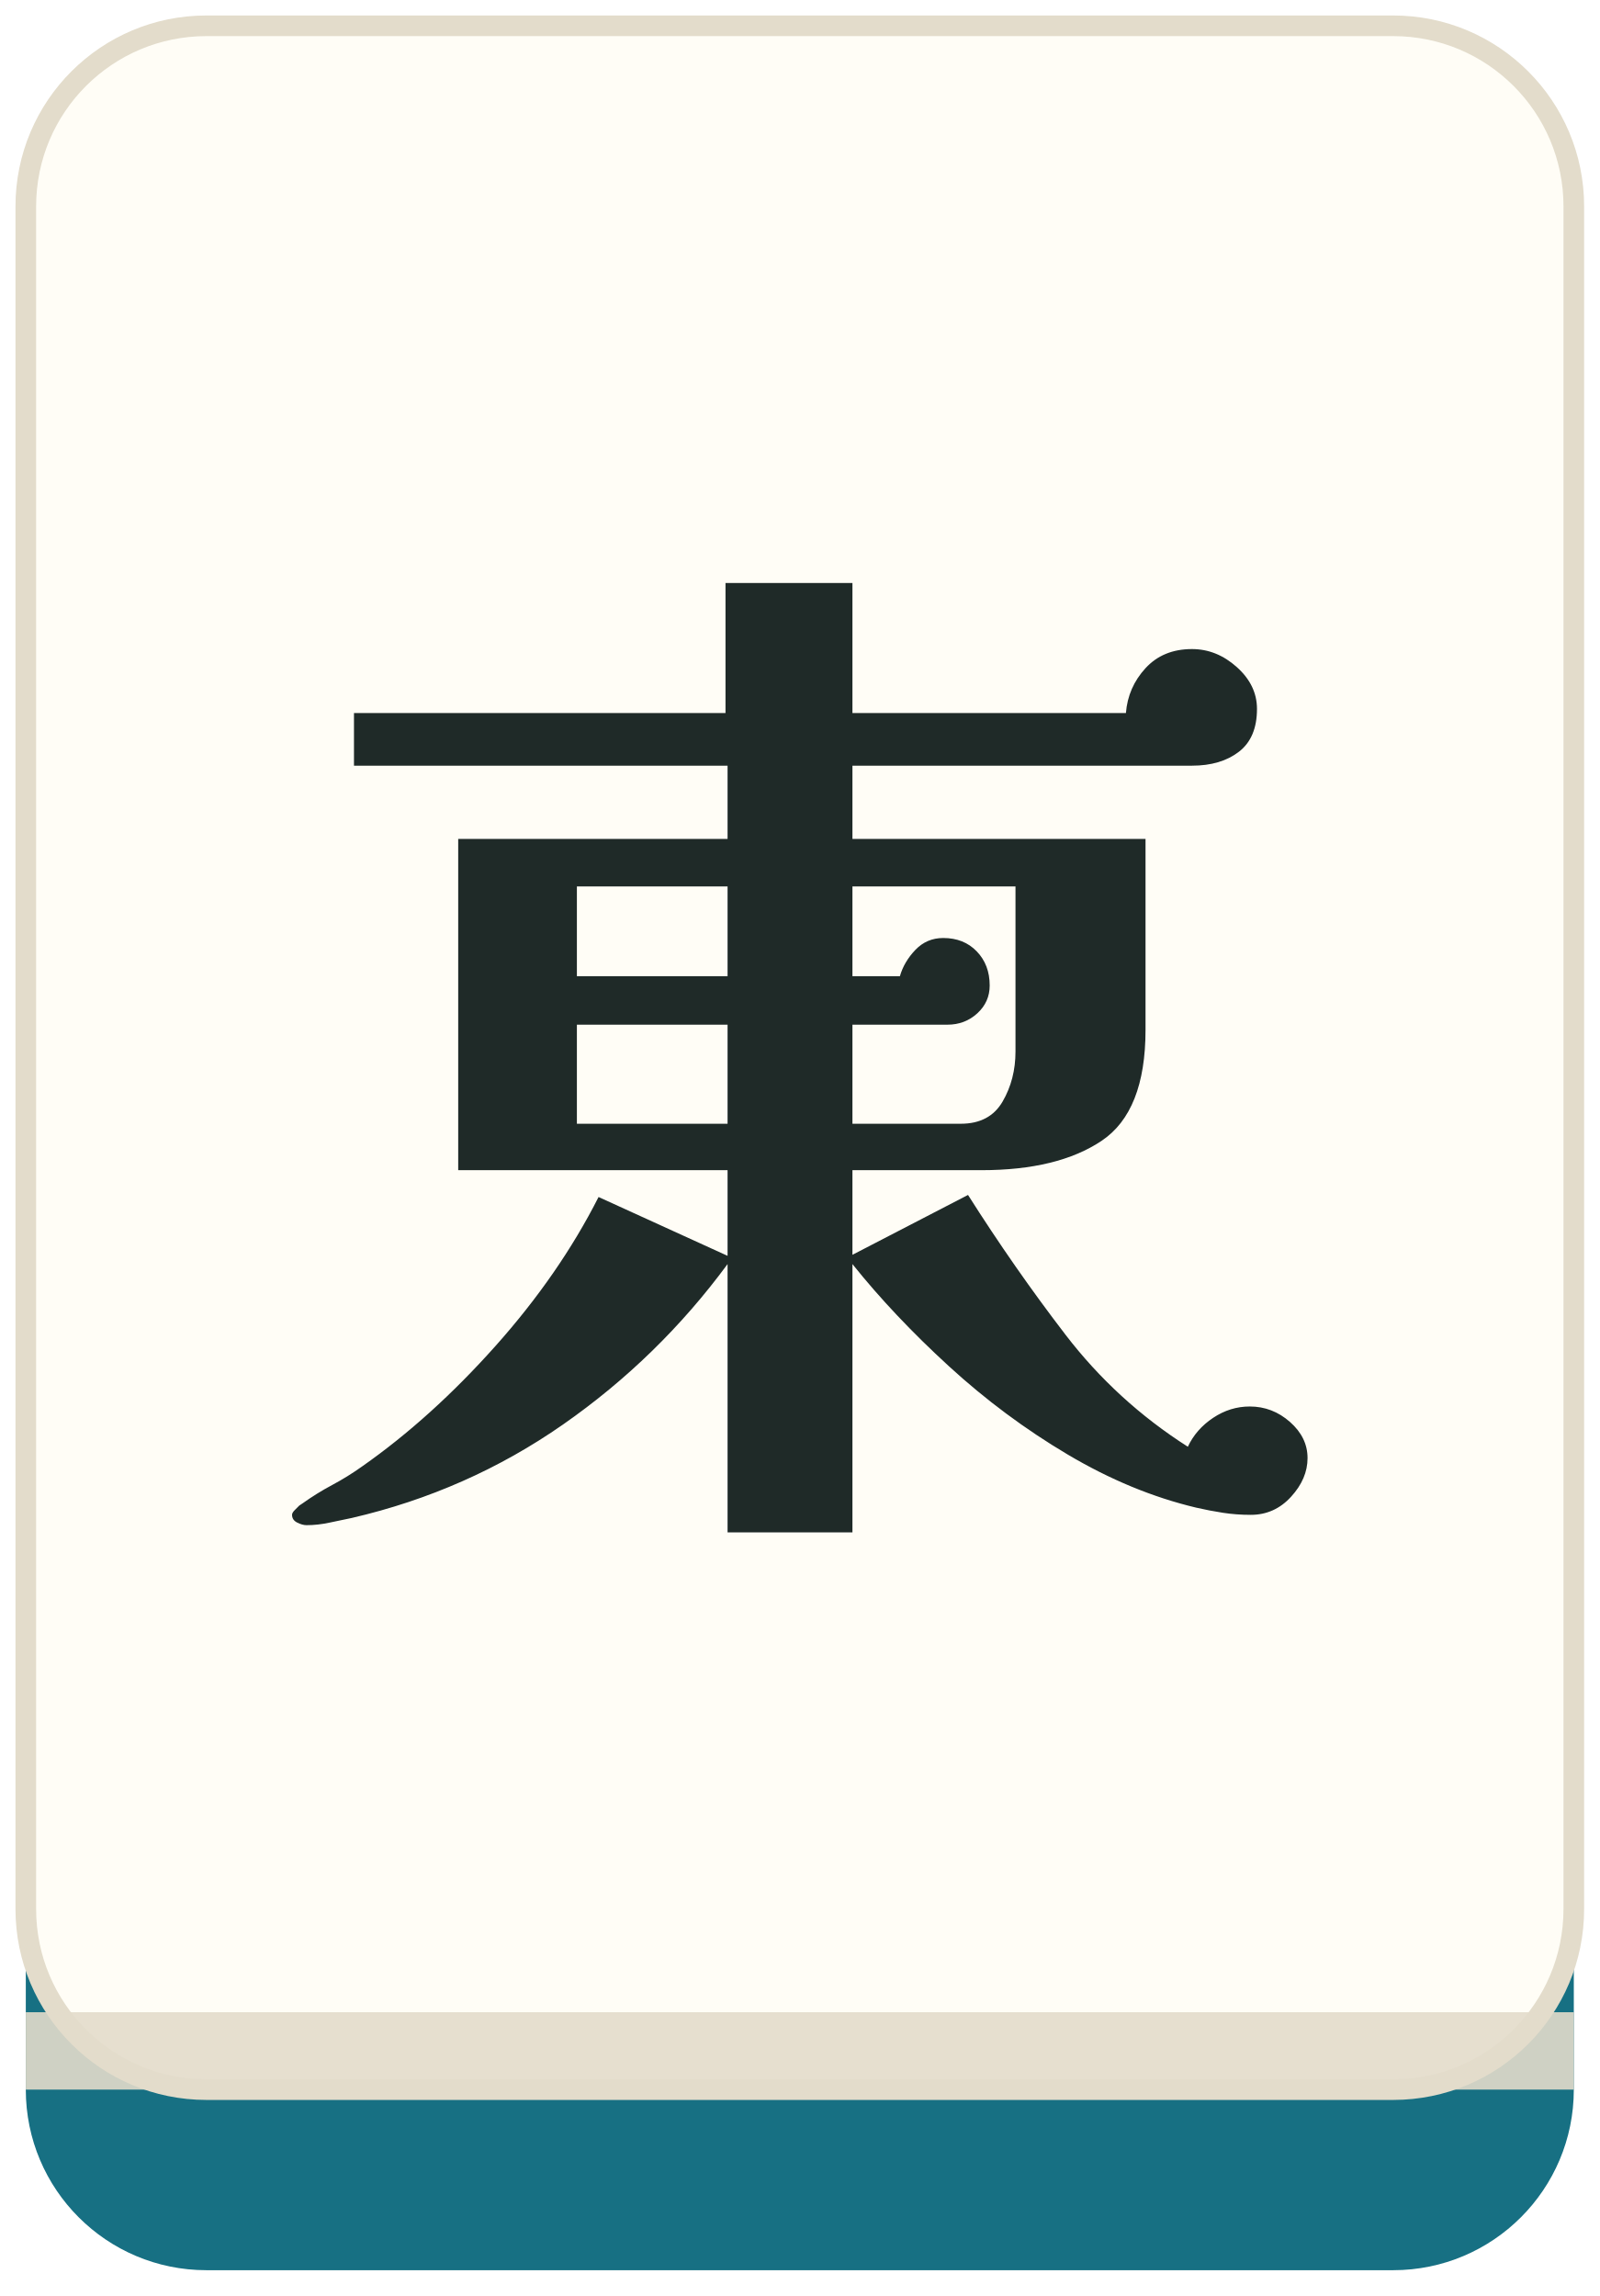
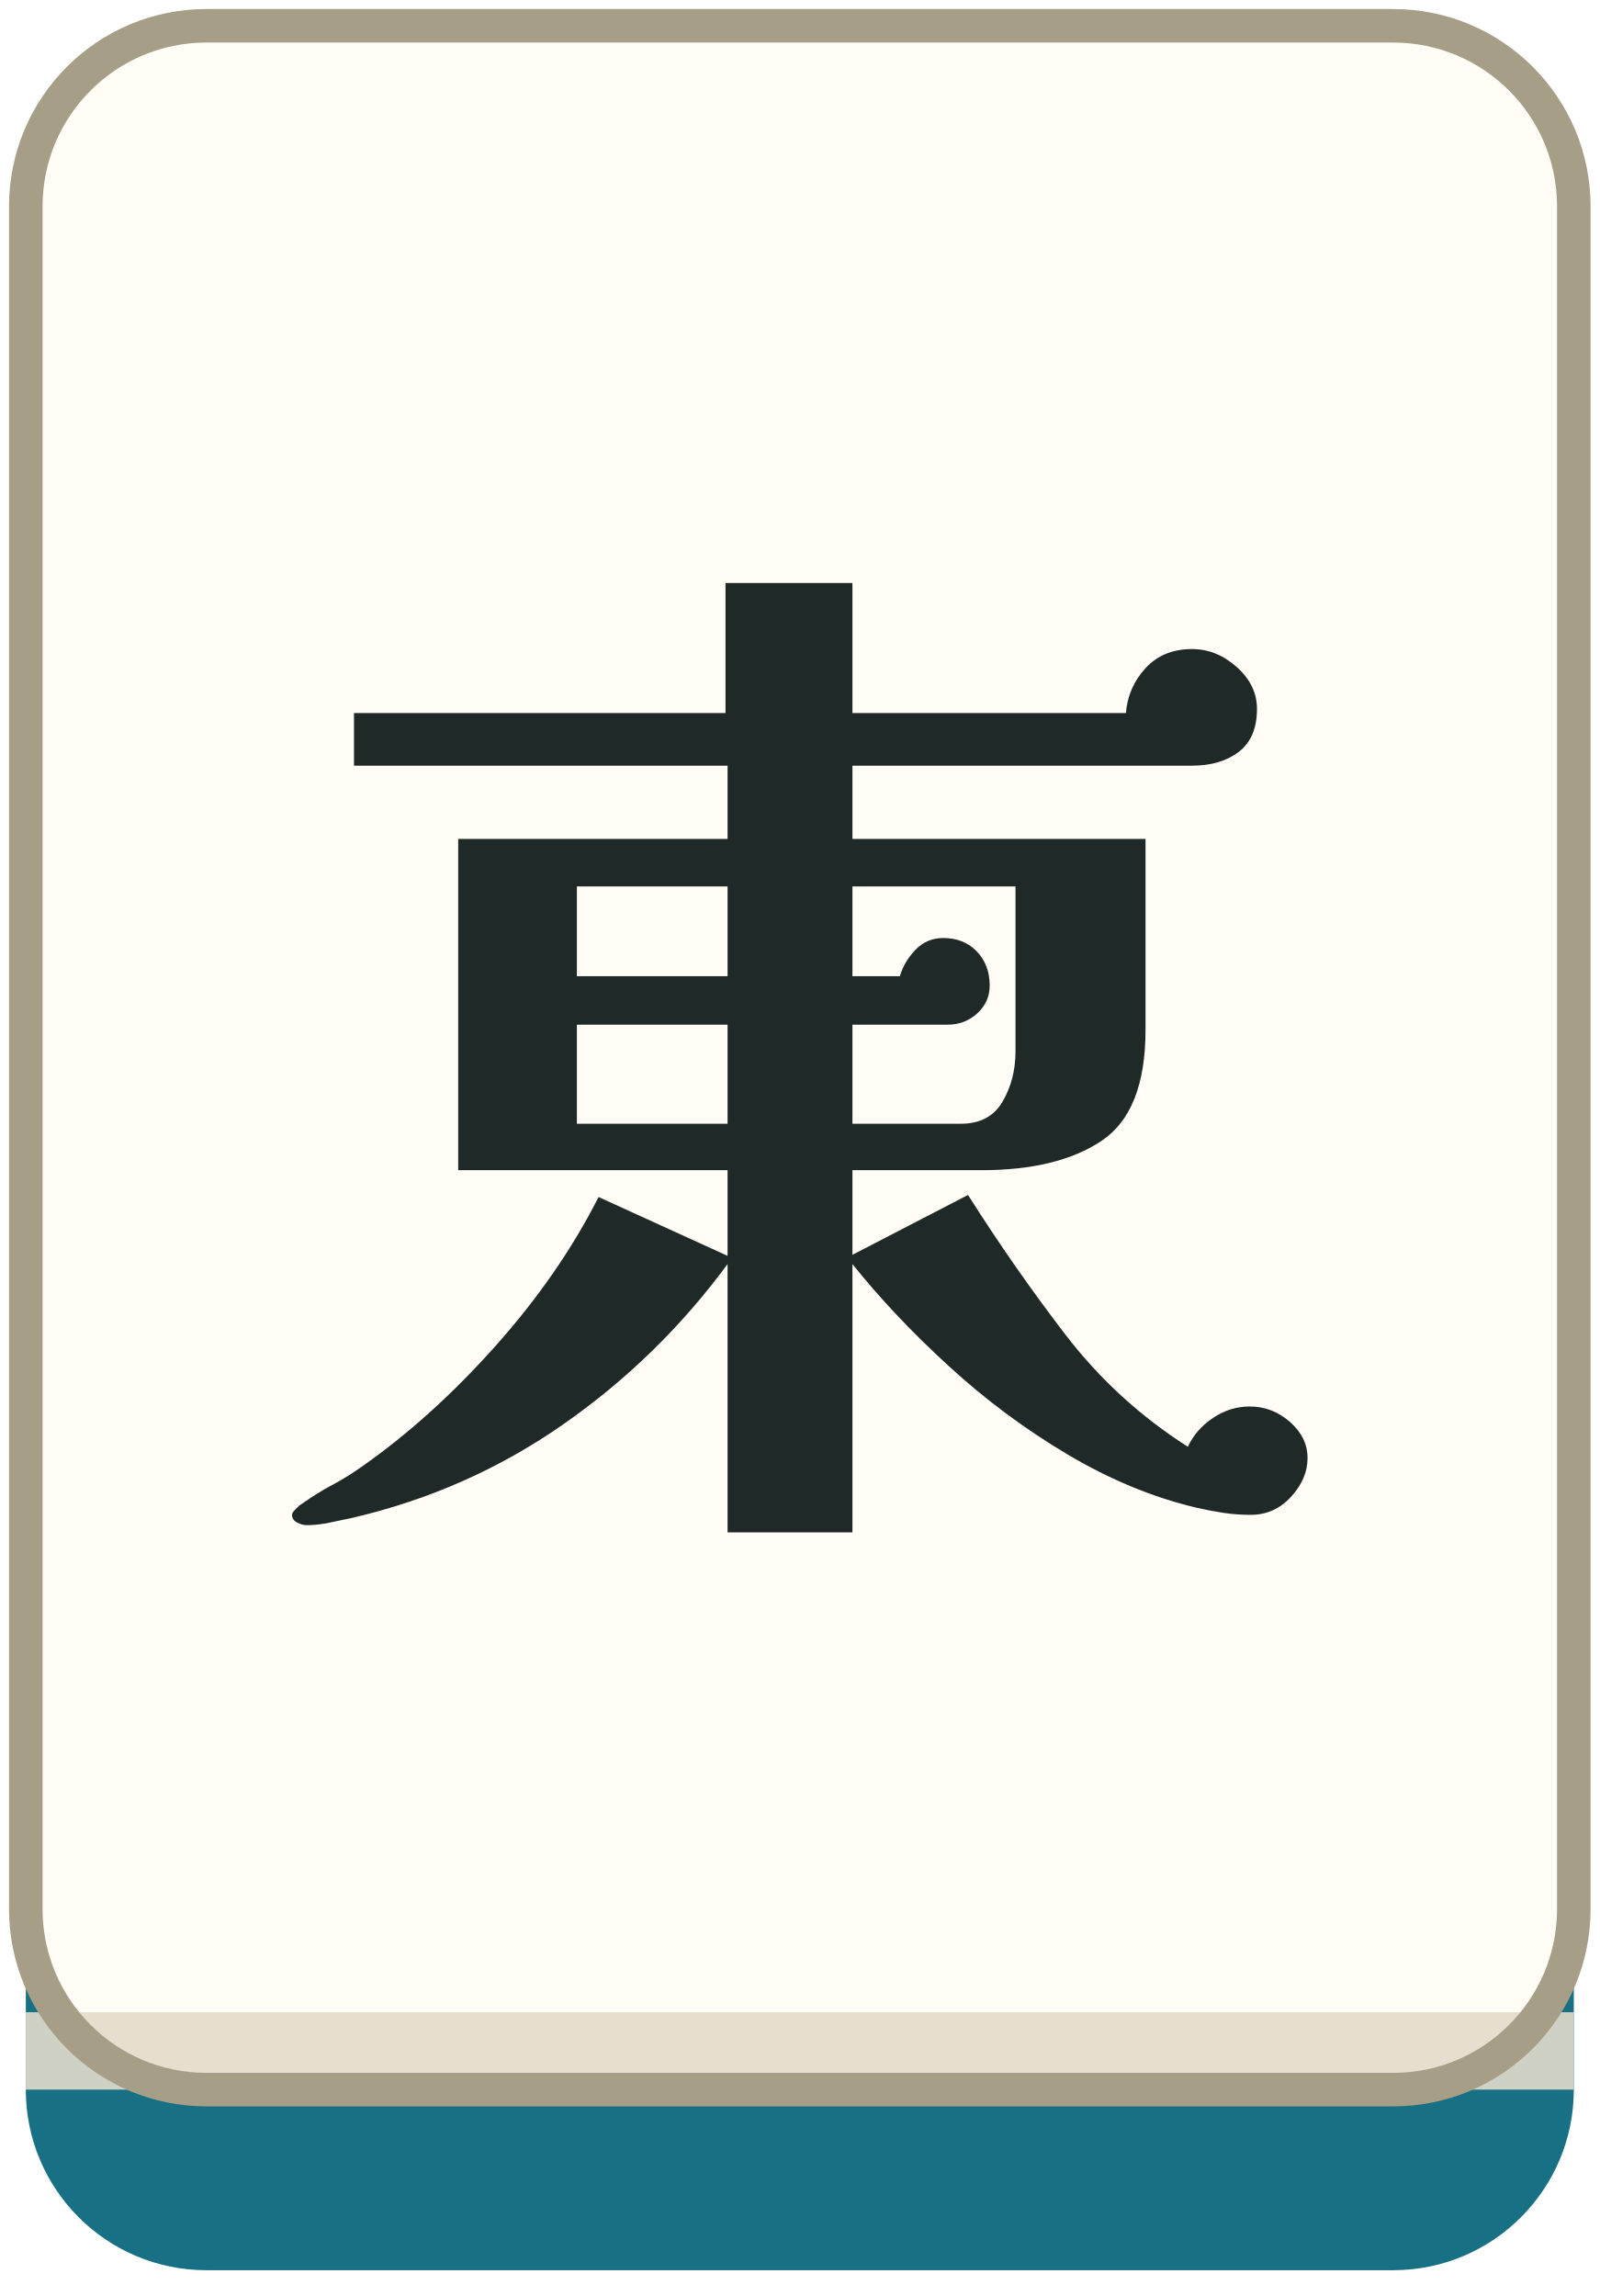
<svg xmlns="http://www.w3.org/2000/svg" viewBox="-1 -1 62 89">
  <rect x="0" y="7" width="60" height="80" rx="7" fill="#177083" />
  <rect x="0" y="0" width="60" height="80" rx="7" fill="#FFFDF6" />
  <rect x="0" y="77" width="60" height="3" fill="#E3DCCB" opacity=".9" />
-   <rect x="0" y="0" width="60" height="80" rx="7" fill="none" stroke="#E3DCCB" stroke-width=".8" />
+   <rect x="0" y="0" width="60" height="80" rx="7" fill="none" stroke="#A79E87" stroke-width="1.3" />
  <path transform="translate(9.88 54.96) scale(0.04 -0.04)" d="M433 310V406H287V310ZM433 453V540H287V453ZM712 540H554V453H600Q604 467 615.0 478.5Q626 490 642 490Q662 490 674.5 477.0Q687 464 687 444Q687 428 675.0 417.0Q663 406 646 406H554V310H659Q687 310 699.5 331.5Q712 353 712 380ZM995 -14Q995 -34 979.0 -51.5Q963 -69 940 -69Q926 -69 913.0 -67.0Q900 -65 887 -62Q824 -47 762.5 -10.5Q701 26 647.5 75.0Q594 124 554 174V-86H433V174Q366 83 273.5 18.5Q181 -46 69 -72Q59 -74 47.5 -76.5Q36 -79 25 -79Q21 -79 16.0 -76.5Q11 -74 11 -69Q11 -67 13.5 -64.5Q16 -62 18 -60L21 -58Q35 -48 50.0 -40.0Q65 -32 79 -22Q146 25 208.0 94.5Q270 164 308 239L433 182V265H172V586H433V657H71V708H431V834H554V708H819Q821 733 838.0 751.5Q855 770 883 770Q907 770 926.5 752.5Q946 735 946 712Q946 684 928.5 670.5Q911 657 883 657H554V586H838V401Q838 322 795.5 293.5Q753 265 679 265H554V183L666 241Q711 170 760.5 105.5Q810 41 879 -3Q887 14 903.5 25.0Q920 36 939 36Q961 36 978.0 21.0Q995 6 995 -14Z" fill="#1F2A28" />
</svg>
